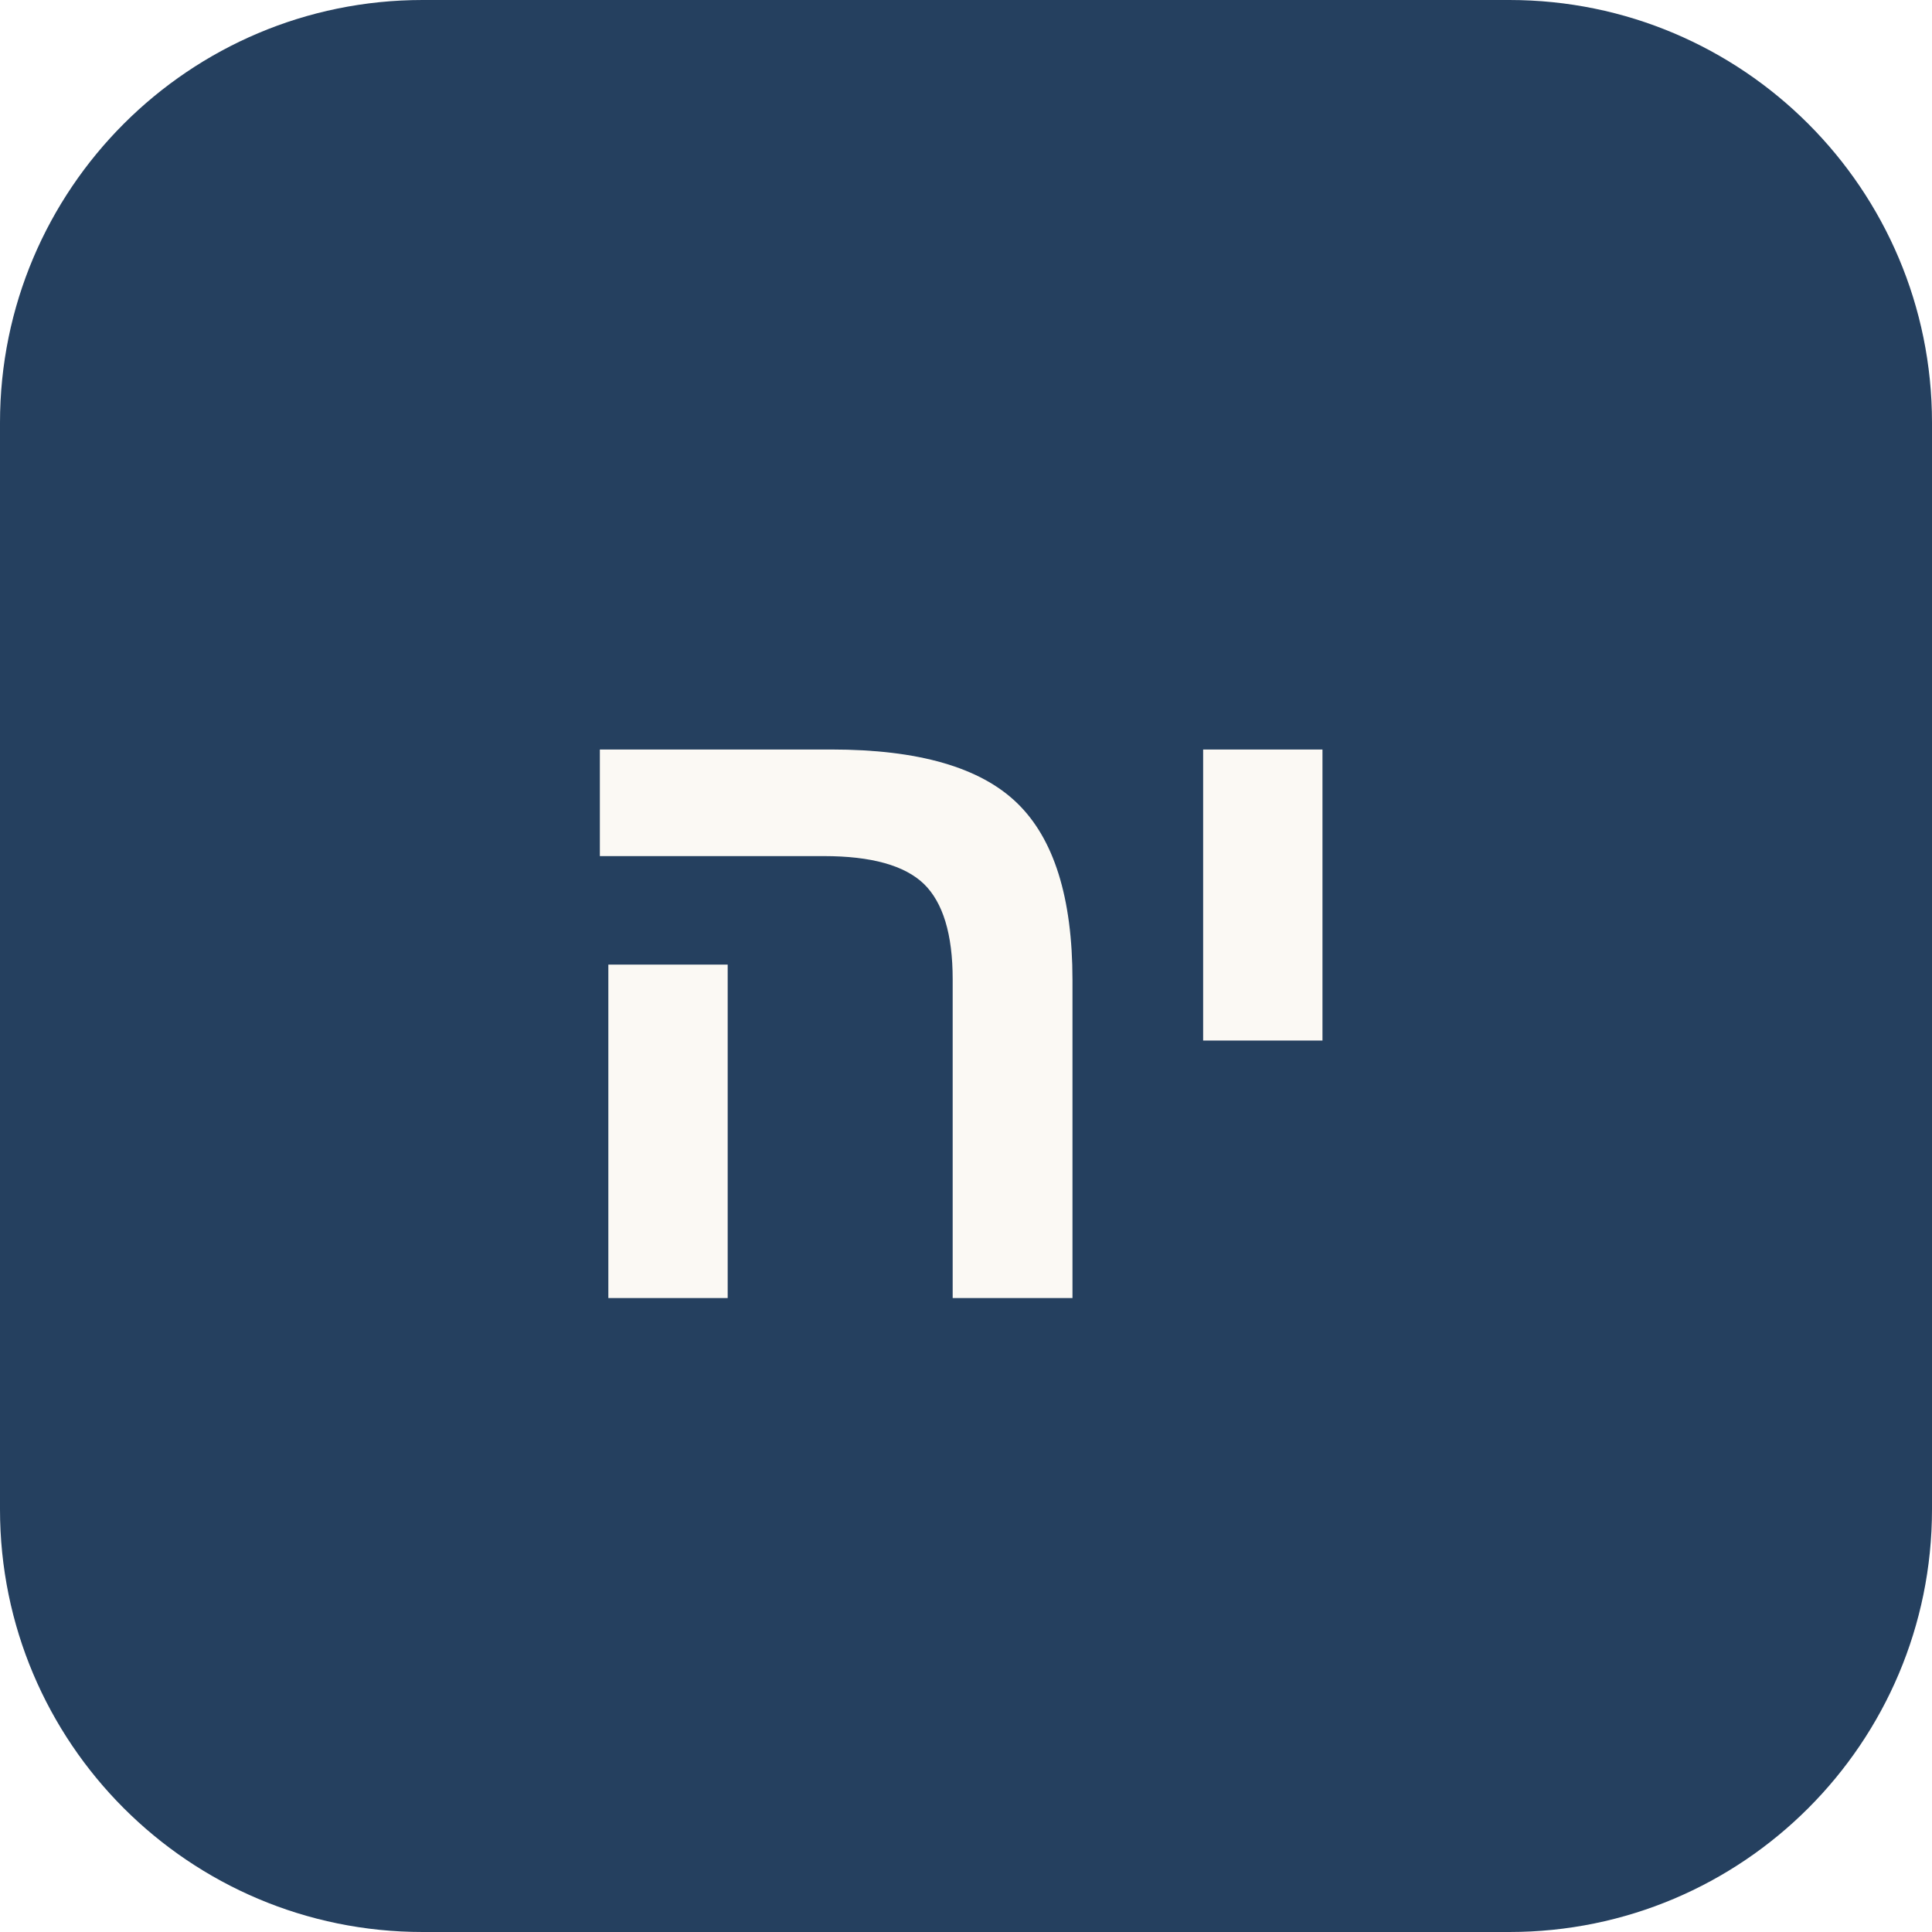
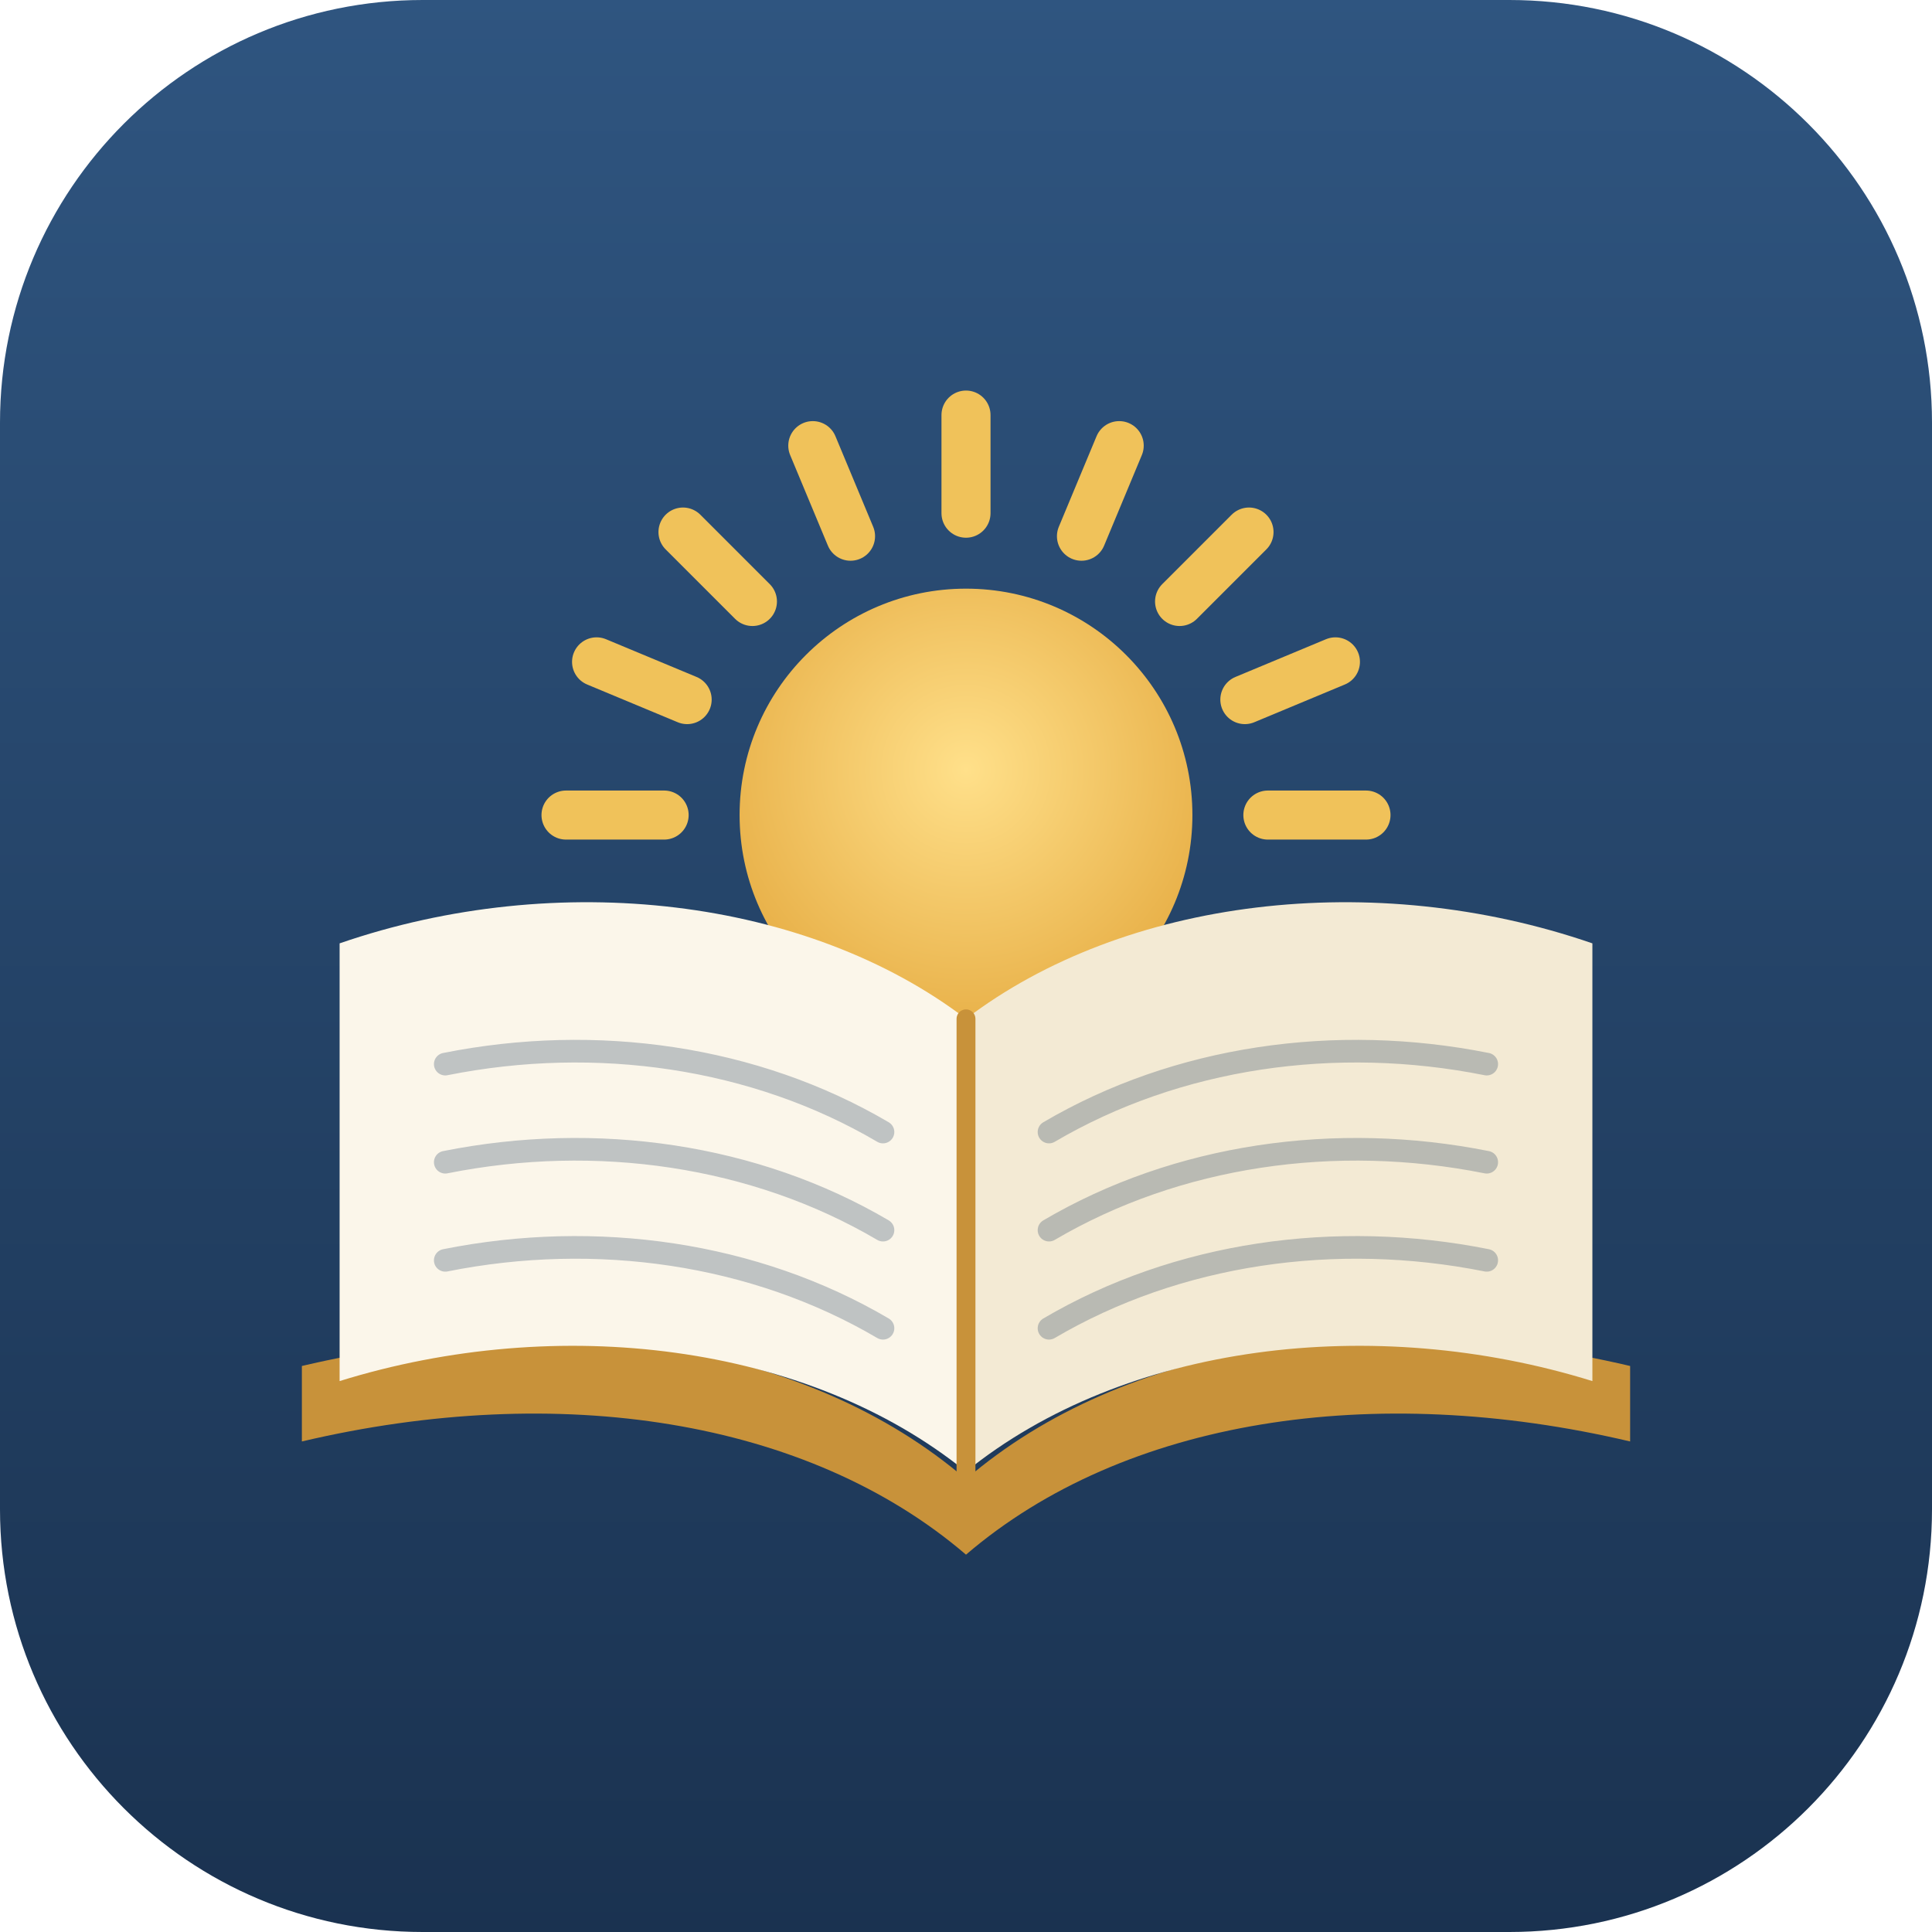
- <svg xmlns="http://www.w3.org/2000/svg" viewBox="0 0 64 64">
-   <rect width="64" height="64" rx="14" fill="#25405f" />
-   <text x="32" y="43" font-family="Heebo,Arial,sans-serif" font-size="30" font-weight="700" text-anchor="middle" fill="#fbf9f4">יה</text>
+ <svg xmlns="http://www.w3.org/2000/svg" viewBox="0 0 512 512" width="512" height="512">
+   <defs>
+     <linearGradient id="bg" x1="0" y1="0" x2="0" y2="1">
+       <stop offset="0" stop-color="#2f5580" />
+       <stop offset="1" stop-color="#1a3250" />
+     </linearGradient>
+     <radialGradient id="sun" cx=".5" cy=".4" r=".7">
+       <stop offset="0" stop-color="#ffe08a" />
+       <stop offset="1" stop-color="#e3a63a" />
+     </radialGradient>
+   </defs>
+   <rect width="512" height="512" rx="112" fill="url(#bg)" />
+   <g transform="translate(0,-34)">
+     <g stroke="#f0c25a" stroke-width="13" stroke-linecap="round">
+       <line x1="176.0" y1="250.0" x2="150.0" y2="250.0" />
+       <line x1="182.1" y1="219.4" x2="158.1" y2="209.4" />
+       <line x1="199.4" y1="193.4" x2="181.0" y2="175.0" />
+       <line x1="225.4" y1="176.1" x2="215.4" y2="152.1" />
+       <line x1="256.0" y1="170.0" x2="256.0" y2="144.0" />
+       <line x1="286.6" y1="176.1" x2="296.6" y2="152.1" />
+       <line x1="312.6" y1="193.4" x2="331.0" y2="175.0" />
+       <line x1="329.9" y1="219.4" x2="353.9" y2="209.4" />
+       <line x1="336.0" y1="250.0" x2="362.0" y2="250.0" />
+     </g>
+     <circle cx="256" cy="250" r="60" fill="url(#sun)" />
+     <path d="M80 396 C148 380 214 390 256 426 C298 390 364 380 432 396 L432 416 C364 400 298 410 256 446 C214 410 148 400 80 416 Z" fill="#c8923a" />
+     <path d="M256 304 C214 272 148 264 90 284 L90 400 C148 382 214 390 256 424 Z" fill="#fbf6ea" />
+     <path d="M256 304 C298 272 364 264 422 284 L422 400 C364 382 298 390 256 424 Z" fill="#f3ead4" />
+     <path d="M256 304 L256 424" stroke="#c8923a" stroke-width="5" stroke-linecap="round" />
+     <g stroke="#25405f" stroke-opacity=".28" stroke-width="6" stroke-linecap="round" fill="none">
+       <path d="M118 316 C158 308 200 314 234 334" />
+       <path d="M118 342 C158 334 200 340 234 360" />
+       <path d="M118 368 C158 360 200 366 234 386" />
+       <path d="M394 316 C354 308 312 314 278 334" />
+       <path d="M394 342 C354 334 312 340 278 360" />
+       <path d="M394 368 C354 360 312 366 278 386" />
+     </g>
+   </g>
</svg>
